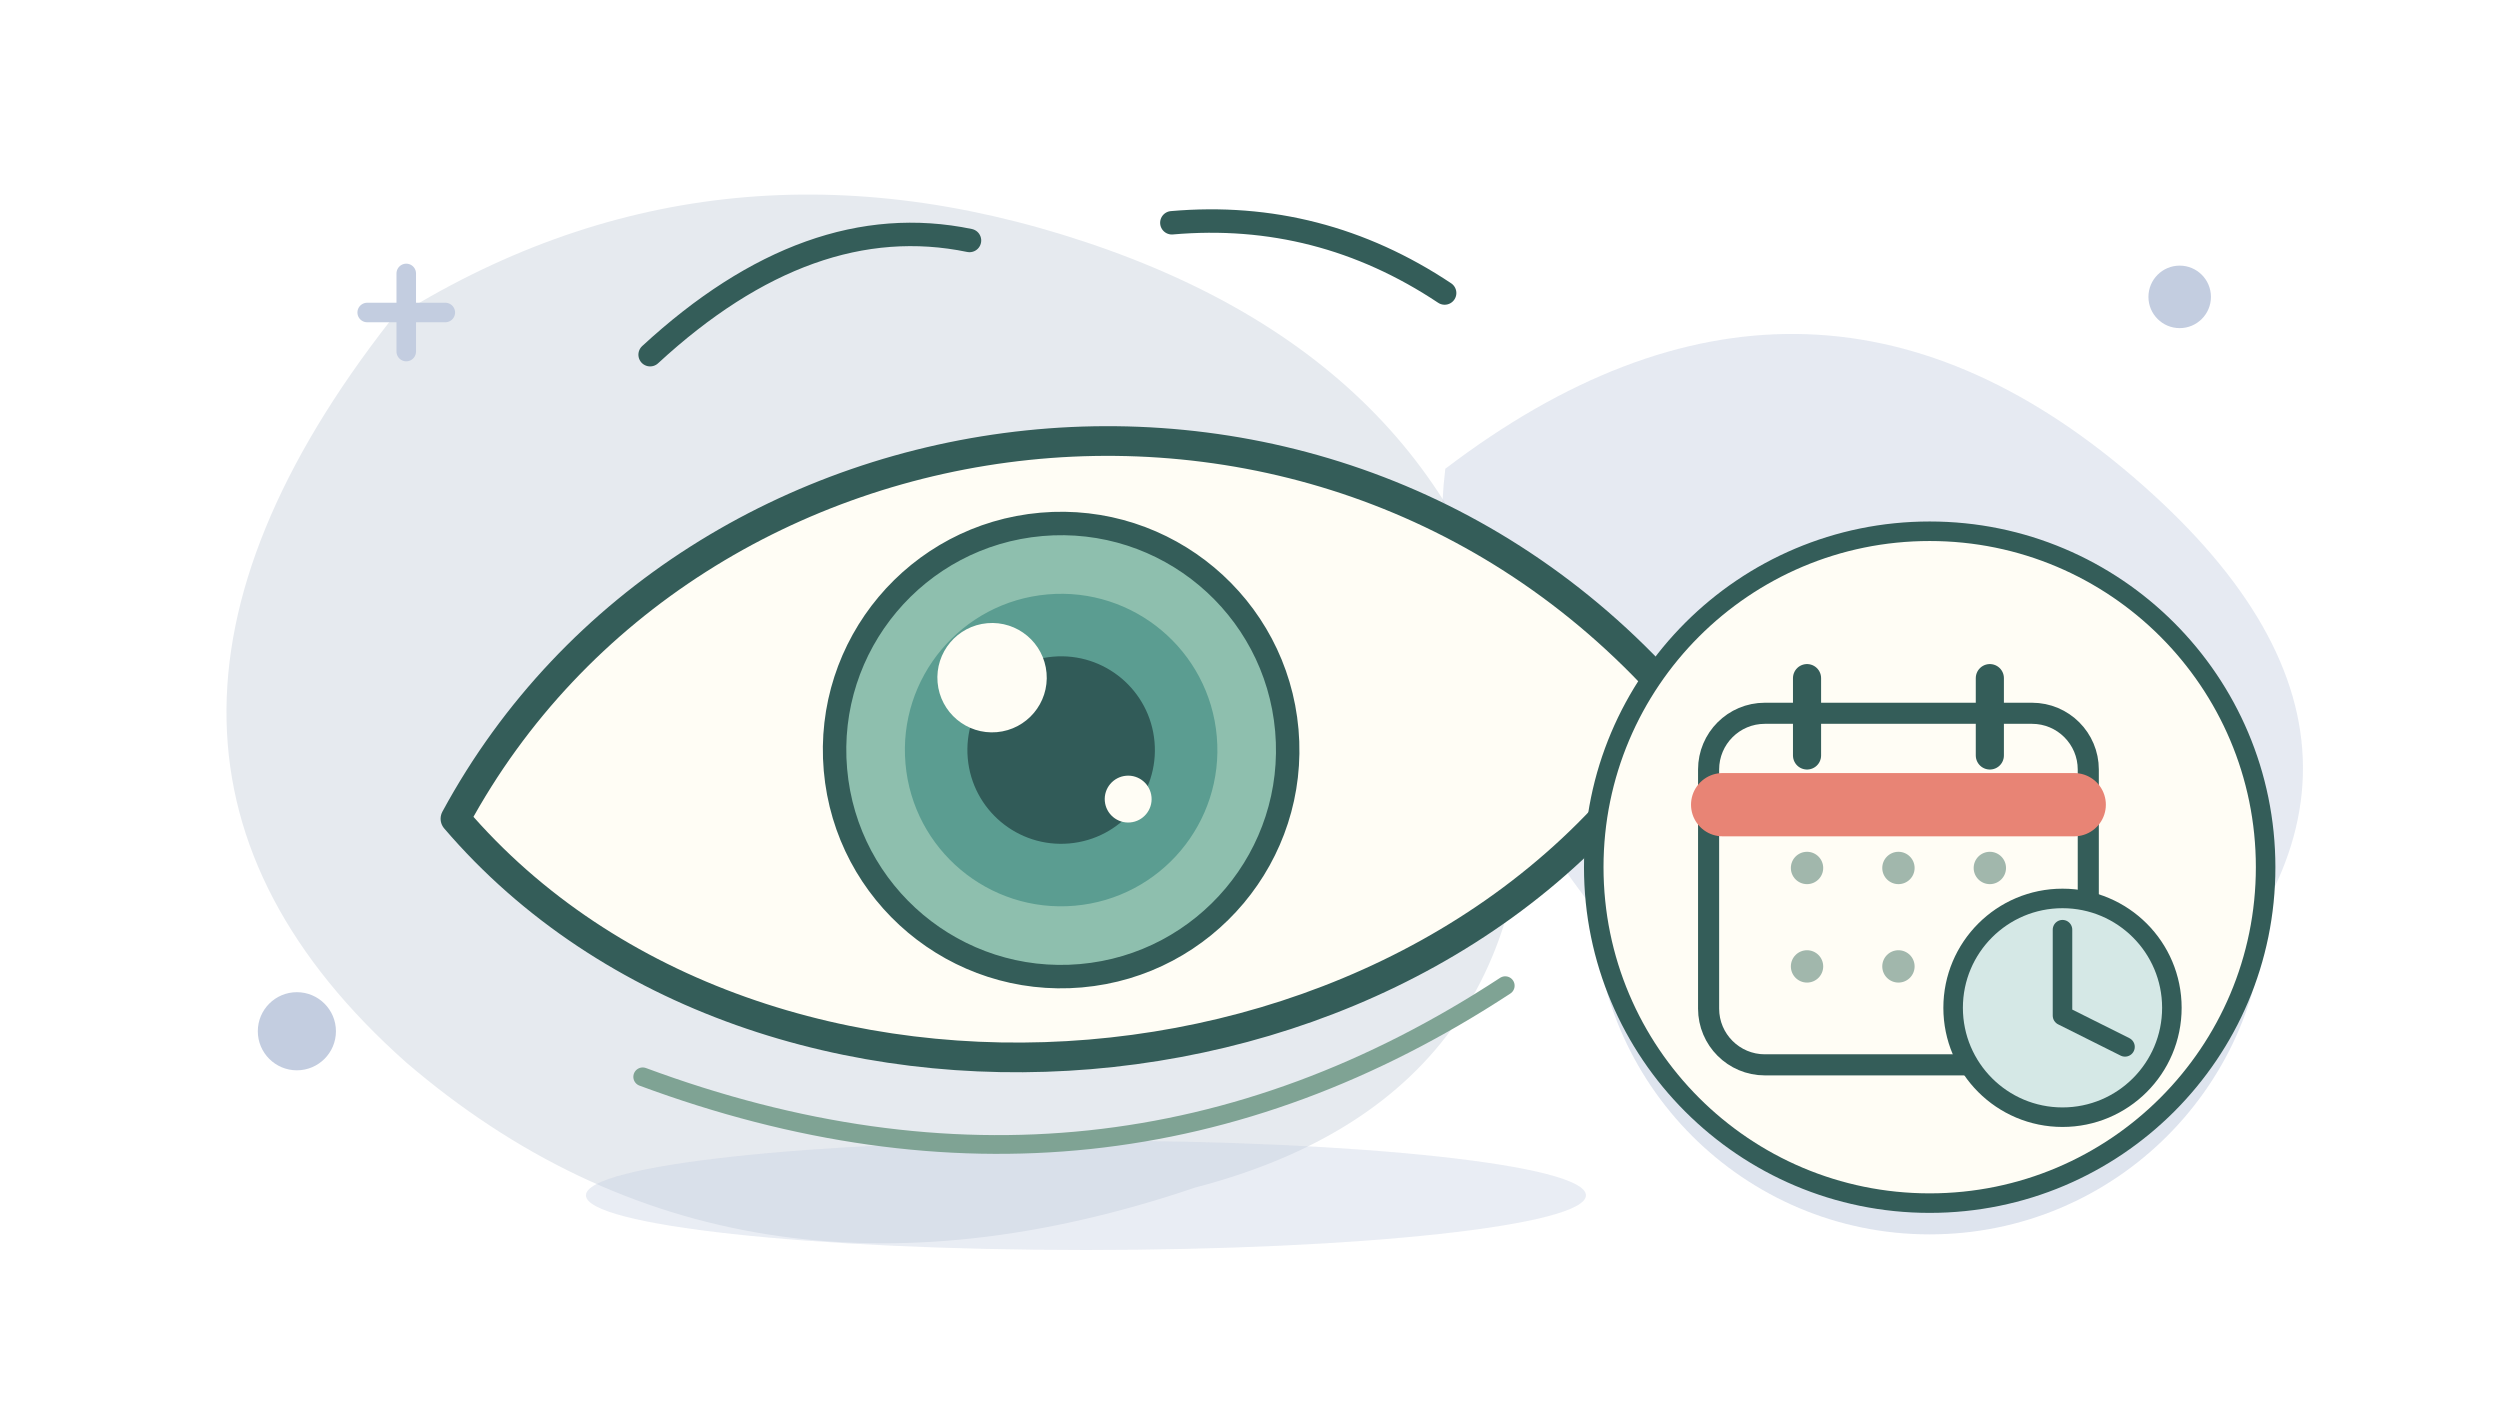
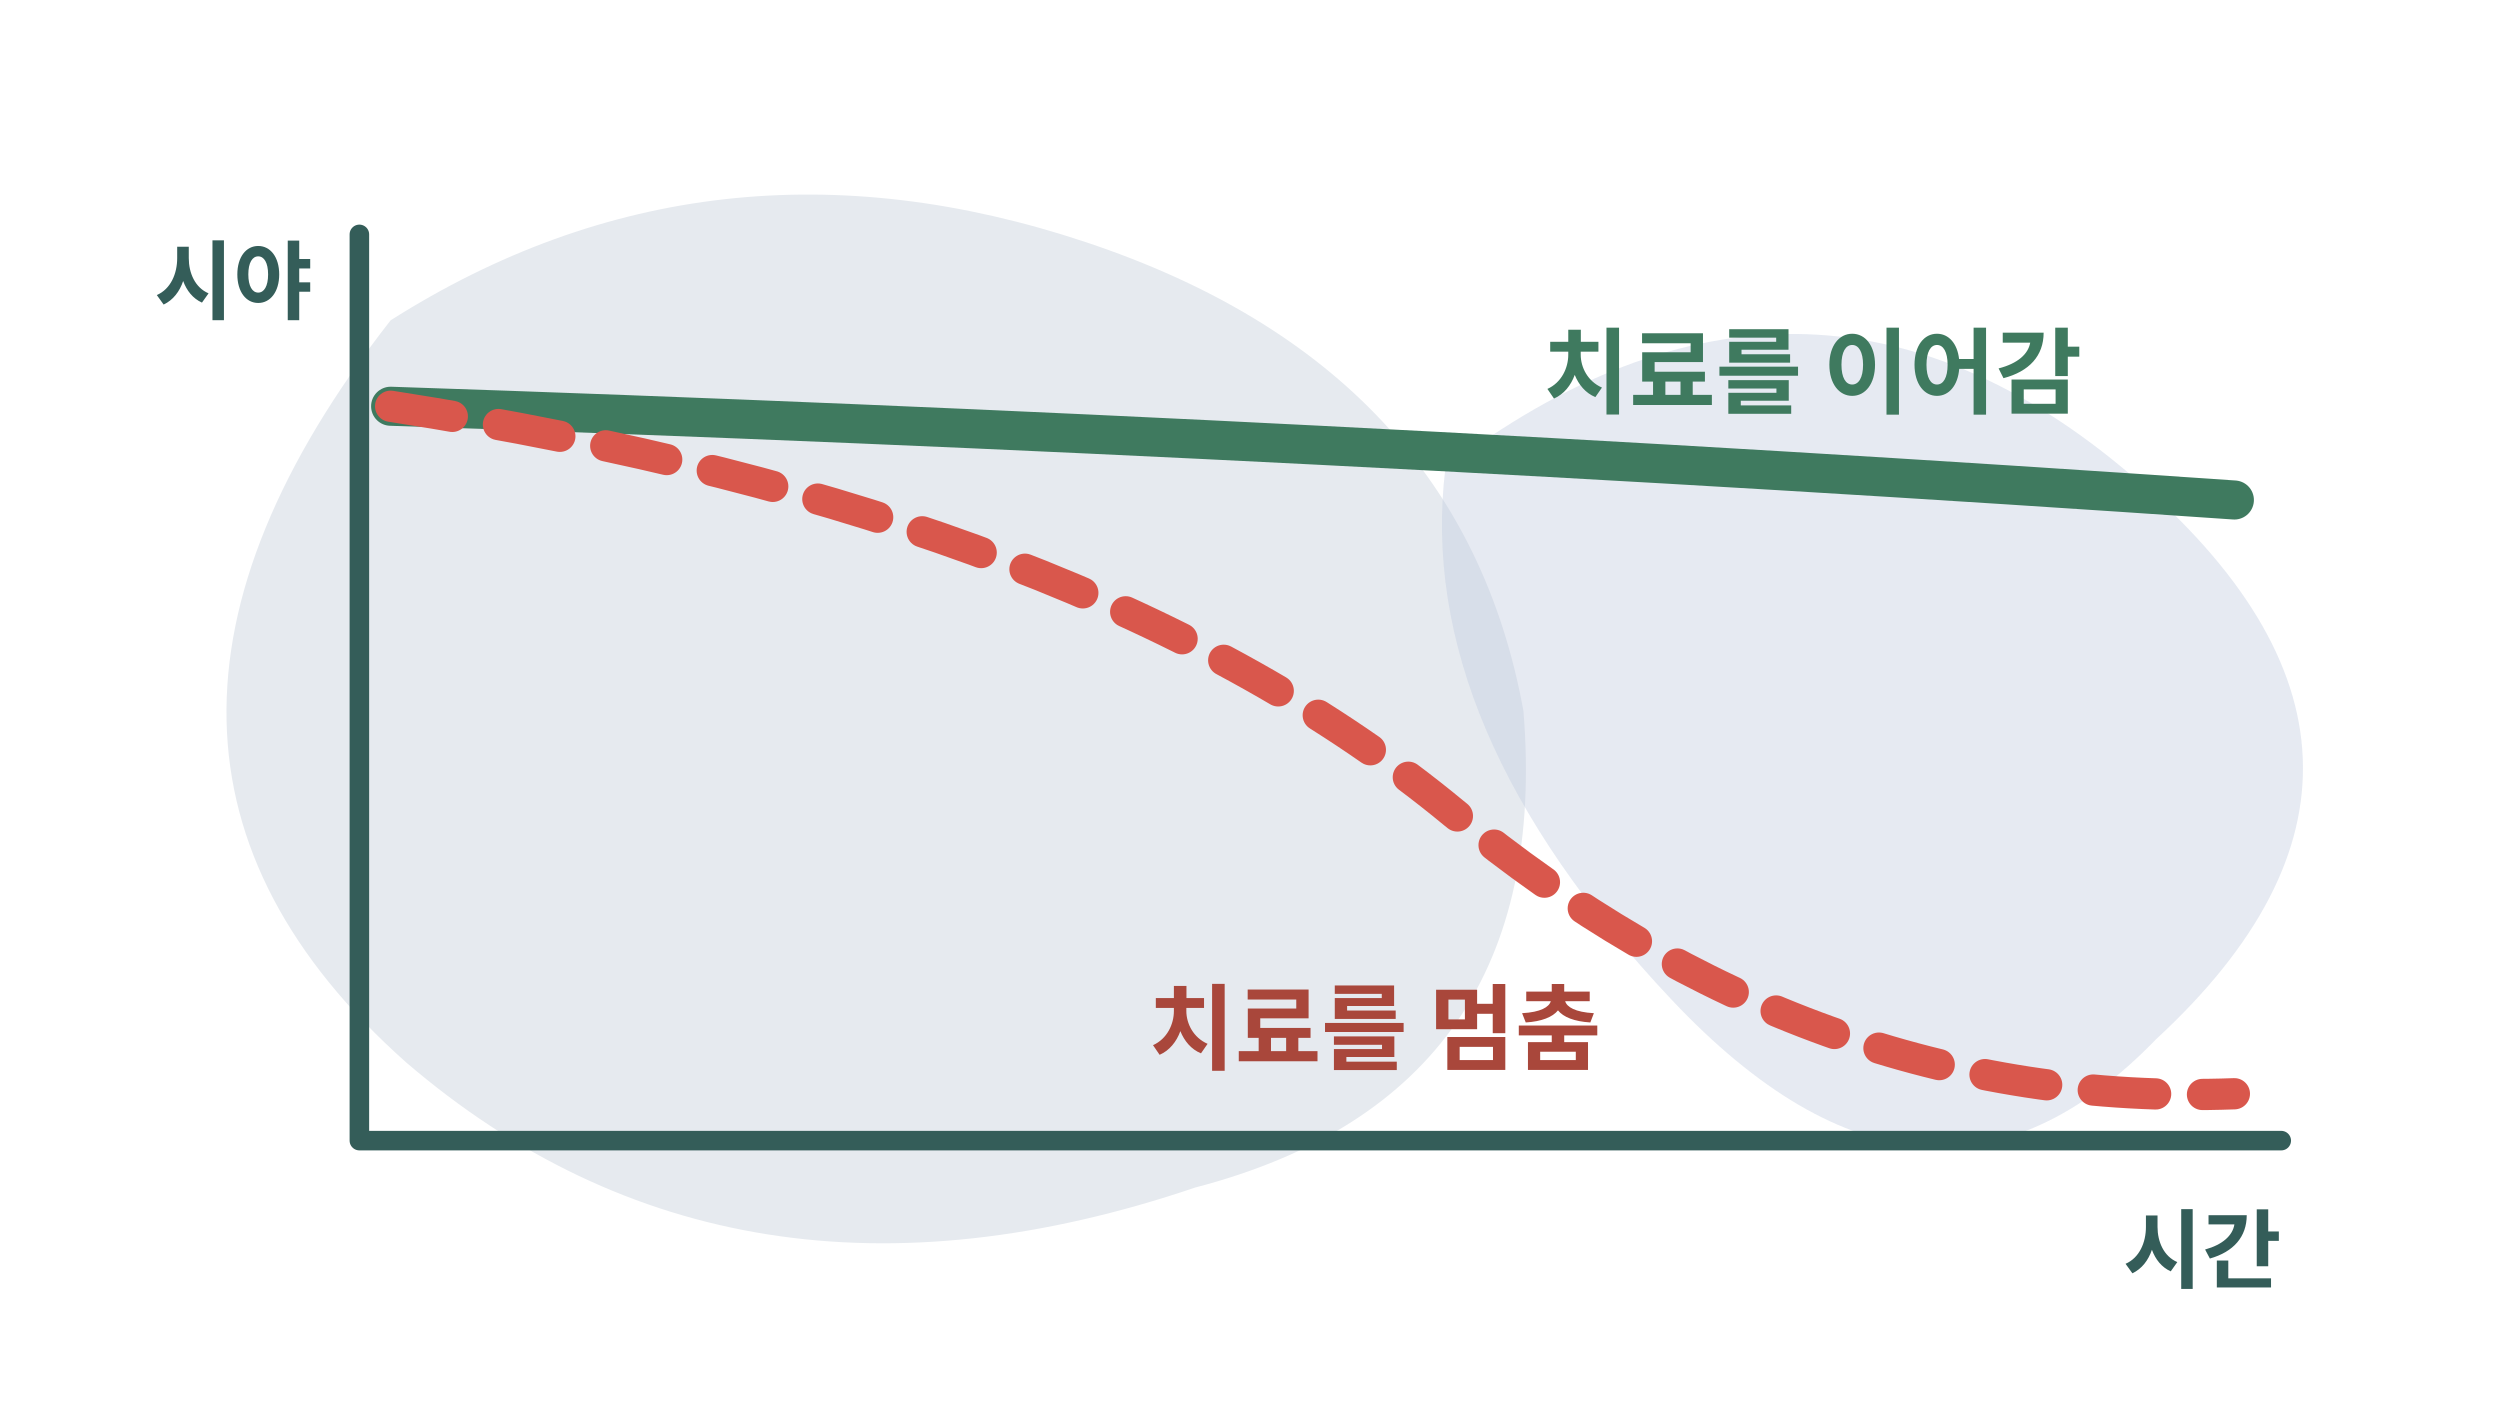
<svg xmlns="http://www.w3.org/2000/svg" viewBox="0 0 320 180" fill="none" stroke-linecap="round" stroke-linejoin="round">
  <path d="M50 41Q91 15 139 31t56 60q4 49-42 61-59 20-101-16Q7 96 50 41Z" fill="#e6eaeF" />
  <path d="M185 60q46-35 88 1t3 72q-29 30-62-5t-29-68Z" fill="#c3cde0" opacity=".42" />
-   <ellipse cx="139" cy="153" rx="64" ry="7" fill="#c3cde0" opacity=".36" />
-   <circle cx="279" cy="38" r="4" fill="#c3cde0" stroke="none" stroke-width="0" />
-   <circle cx="38" cy="132" r="5" fill="#c3cde0" stroke="none" stroke-width="0" />
-   <path d="M52 35v10m-5-5h10" fill="none" stroke="#c3cde0" stroke-width="2.5" />
-   <g transform="translate(136 98) rotate(-5) scale(1)">
-     <defs>
-       <clipPath id="white">
-         <path d="M-78 0C-43-53 40-57 80 0C43 50-43 49-78 0Z" />
-       </clipPath>
-     </defs>
-     <path d="M-78 0C-43-53 40-57 80 0C43 50-43 49-78 0Z" fill="#fffdf5" stroke="#345d59" stroke-width="3.8" />
-     <g transform="translate(0 0)">
-       <circle cx="0" cy="-2" r="29" fill="#8ebfae" stroke="#345d59" stroke-width="3" />
-       <circle cx="0" cy="-2" r="20" fill="#5b9d91" stroke="none" stroke-width="0" />
-       <circle cx="0" cy="-2" r="12" fill="#315b58" stroke="none" stroke-width="0" />
-       <circle cx="-8" cy="-12" r="7" fill="#fffdf5" stroke="none" stroke-width="0" />
-       <circle cx="8" cy="5" r="3" fill="#fffdf5" stroke="none" stroke-width="0" />
-     </g>
-     <path d="M-57 35q57 27 111-2" fill="none" stroke="#7fa394" stroke-width="2.4" />
-     <path d="M-48-57q22-17 42-11M20-68q19 0 34 12" fill="none" stroke="#345d59" stroke-width="3" />
-   </g>
-   <g transform="translate(247 111)">
-     <circle cy="4" r="43" fill="#c3cde0" opacity=".55" />
-     <circle r="43" fill="#fffdf5" stroke="#345d59" stroke-width="2.5" />
-     <g transform="translate(-4 1) scale(.9)">
-       <rect x="-27" y="-23" width="54" height="50" rx="8" fill="#fffdf5" stroke="#345d59" stroke-width="3" />
-       <path d="M-25-10h50" stroke="#e88475" stroke-width="9" />
-       <path d="M-13-28v11m26-11v11" fill="none" stroke="#345d59" stroke-width="4" />
-       <circle cx="-13" cy="-1" r="2.3" fill="#a1b7ac" stroke="none" stroke-width="0" />
-       <circle cx="-13" cy="13" r="2.3" fill="#a1b7ac" stroke="none" stroke-width="0" />
-       <circle cx="0" cy="-1" r="2.3" fill="#a1b7ac" stroke="none" stroke-width="0" />
-       <circle cx="0" cy="13" r="2.3" fill="#a1b7ac" stroke="none" stroke-width="0" />
-       <circle cx="13" cy="-1" r="2.3" fill="#a1b7ac" stroke="none" stroke-width="0" />
-       <circle cx="13" cy="13" r="2.3" fill="#a1b7ac" stroke="none" stroke-width="0" />
-     </g>
-     <circle cx="17" cy="18" r="14" fill="#d5e8e6" stroke="#345d59" stroke-width="2.5" />
-     <path d="M17 8v11l8 4" fill="none" stroke="#345d59" stroke-width="2.5" />
-   </g>
+   <path d="M46 30V146H292" fill="none" stroke="#345d59" stroke-width="2.5" />
+   <text x="40" y="40" font-family="'Noto Sans KR','Apple SD Gothic Neo','Malgun Gothic',sans-serif" font-size="11" font-weight="700" fill="#345d59" text-anchor="end">시야</text>
+   <text x="292" y="164" font-family="'Noto Sans KR','Apple SD Gothic Neo','Malgun Gothic',sans-serif" font-size="11" font-weight="700" fill="#345d59" text-anchor="end">시간</text>
+   <path d="M50 52Q170 56 286 64" fill="none" stroke="#3f7a5f" stroke-width="5" />
+   <path d="M50 52Q140 66 186 104T286 140" fill="none" stroke="#d9574c" stroke-width="4" stroke-dasharray="8 6" />
+   <text x="232" y="52" font-family="'Noto Sans KR','Apple SD Gothic Neo','Malgun Gothic',sans-serif" font-size="12" font-weight="700" fill="#3f7a5f" text-anchor="middle">치료를 이어감</text>
+   <text x="176" y="136" font-family="'Noto Sans KR','Apple SD Gothic Neo','Malgun Gothic',sans-serif" font-size="12" font-weight="700" fill="#a9473b" text-anchor="middle">치료를 멈춤</text>
</svg>
